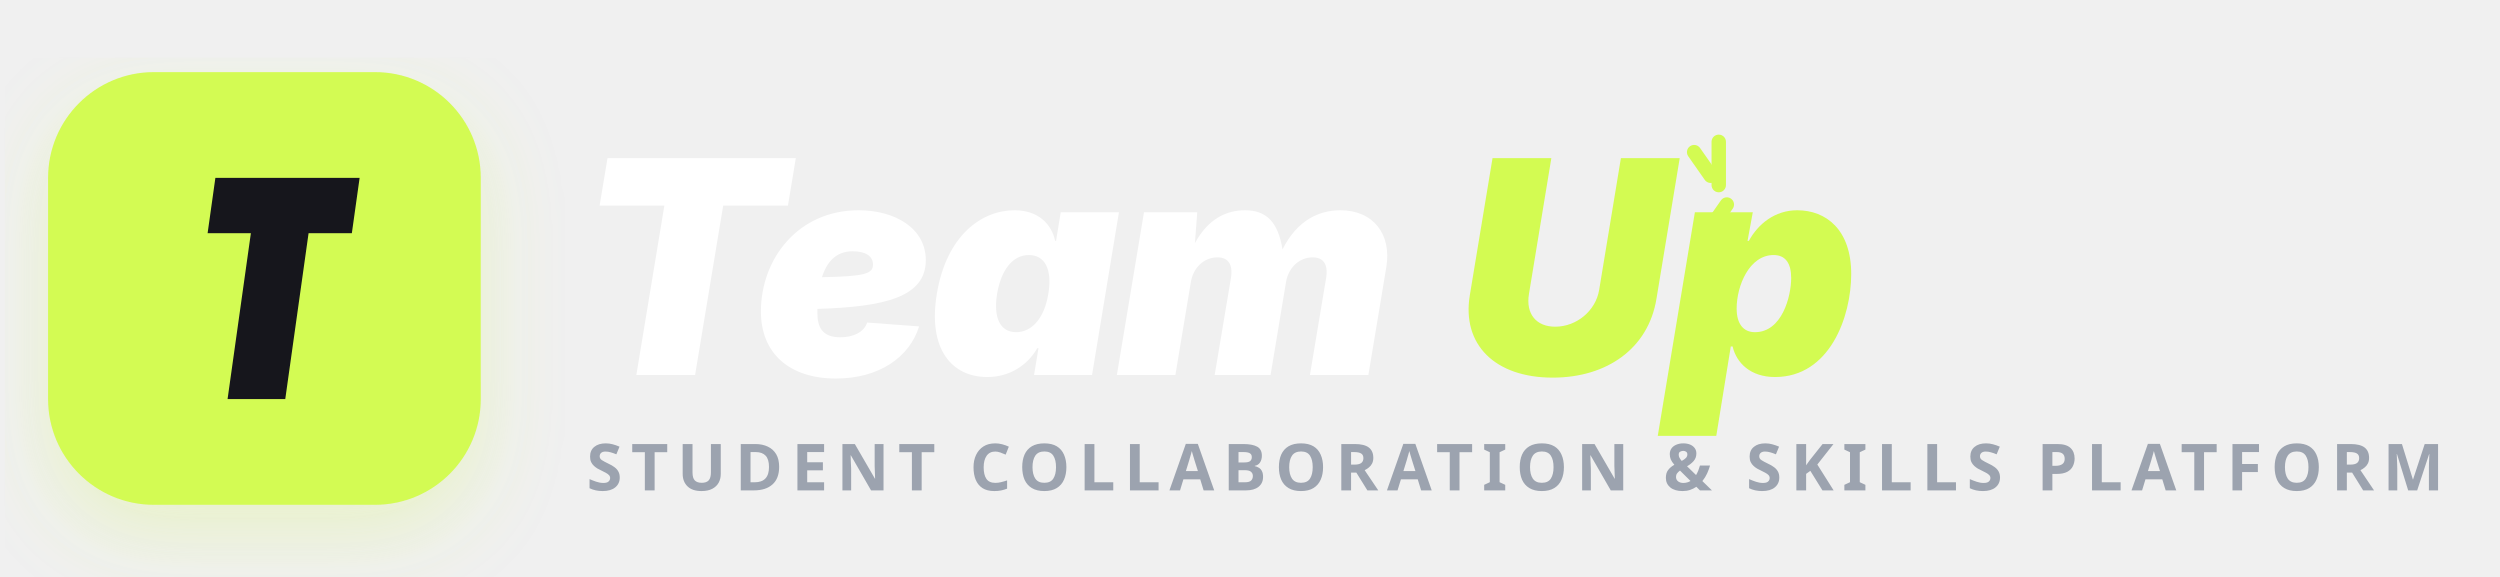
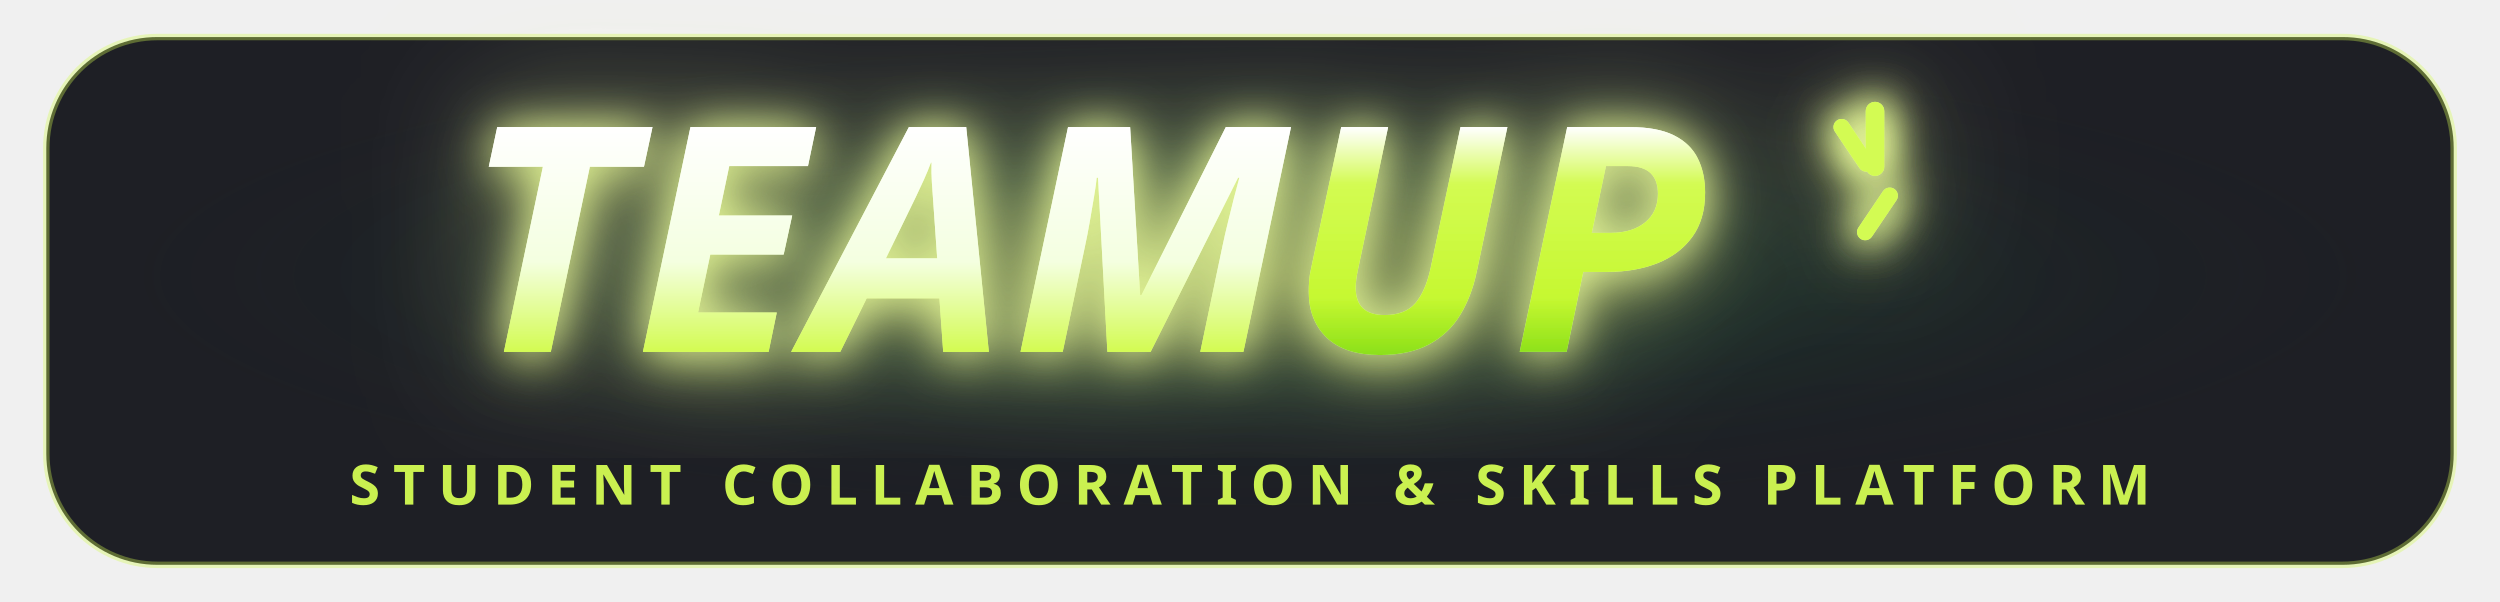
- <svg xmlns="http://www.w3.org/2000/svg" viewBox="0 0 520 120" width="520" height="120" fill="none">
+ <svg xmlns="http://www.w3.org/2000/svg" viewBox="0 0 540 130" width="540" height="130" fill="none">
  <defs>
-     <linearGradient id="grad-badge" x1="0" y1="0" x2="1" y2="1">
-       <stop offset="0%" stop-color="#d7ff54" />
-       <stop offset="100%" stop-color="#b8f2be" />
+     <filter id="teamup-neon-glow" x="-30%" y="-40%" width="160%" height="180%">
+       <feGaussianBlur in="SourceGraphic" stdDeviation="15" result="blurWide" />
+       <feColorMatrix type="matrix" values="         0 0 0 0 0.827         0 0 0 0 0.984         0 0 0 0 0.322         0 0 0 0.7 0" in="blurWide" result="glowWide" />
+       <feGaussianBlur in="SourceGraphic" stdDeviation="5" result="blurCore" />
+       <feColorMatrix type="matrix" values="         0 0 0 0 0.827         0 0 0 0 0.984         0 0 0 0 0.322         0 0 0 1 0" in="blurCore" result="glowCore" />
+       <feDropShadow dx="0" dy="4" stdDeviation="6" flood-color="#000000" flood-opacity="0.85" result="dropShadow" />
+       <feMerge>
+         <feMergeNode in="dropShadow" />
+         <feMergeNode in="glowWide" />
+         <feMergeNode in="glowCore" />
+         <feMergeNode in="SourceGraphic" />
+       </feMerge>
+     </filter>
+     <filter id="ray-glow" x="-50%" y="-50%" width="200%" height="200%">
+       <feGaussianBlur in="SourceGraphic" stdDeviation="4" result="blurRay" />
+       <feColorMatrix type="matrix" values="         0 0 0 0 0.827         0 0 0 0 0.984         0 0 0 0 0.322         0 0 0 0.95 0" in="blurRay" result="glowRay" />
+       <feMerge>
+         <feMergeNode in="glowRay" />
+         <feMergeNode in="SourceGraphic" />
+       </feMerge>
+     </filter>
+     <linearGradient id="team-text-grad" x1="0%" y1="0%" x2="0%" y2="100%">
+       <stop offset="0%" stop-color="#ffffff" />
+       <stop offset="60%" stop-color="#f4ffe0" />
+       <stop offset="100%" stop-color="#d3fb52" />
    </linearGradient>
-     <filter id="shadow" x="-10%" y="-10%" width="130%" height="130%">
-       <feDropShadow dx="0" dy="6" stdDeviation="8" flood-color="#d3fb52" flood-opacity="0.25" />
-     </filter>
+     <linearGradient id="up-text-grad" x1="0%" y1="0%" x2="0%" y2="100%">
+       <stop offset="0%" stop-color="#ffffff" />
+       <stop offset="25%" stop-color="#d3fb52" />
+       <stop offset="75%" stop-color="#c6f831" />
+       <stop offset="100%" stop-color="#8ce019" />
+     </linearGradient>
+     <linearGradient id="pill-line" x1="0%" y1="0%" x2="100%" y2="0%">
+       <stop offset="0%" stop-color="#d3fb52" stop-opacity="0.1" />
+       <stop offset="50%" stop-color="#d3fb52" stop-opacity="0.75" />
+       <stop offset="100%" stop-color="#d3fb52" stop-opacity="0.1" />
+     </linearGradient>
+     <radialGradient id="neon-flare" cx="50%" cy="45%" r="48%">
+       <stop offset="0%" stop-color="#d3fb52" stop-opacity="0.25" />
+       <stop offset="45%" stop-color="#15733f" stop-opacity="0.15" />
+       <stop offset="100%" stop-color="#14151c" stop-opacity="0" />
+     </radialGradient>
  </defs>
-   <g filter="url(#shadow)">
-     <rect x="10" y="15" width="90" height="90" rx="22" fill="#d3fb52" />
-     <path d="M43 38h30v11.5h-9v34.5h-12V49.5H43V38z" fill="#14151c" transform="skewX(-8) translate(7, -1)" />
+   <g transform="translate(10, 8)">
+     <rect x="0" y="0" width="520" height="114" rx="24" fill="#14151c" fill-opacity="0.95" stroke="#d3fb52" stroke-opacity="0.35" stroke-width="1.4" />
+     <rect x="2" y="2" width="516" height="110" rx="22" fill="url(#neon-flare)" />
+     <g filter="url(#teamup-neon-glow)">
+       <text x="90" y="68" font-family="'Barlow Condensed', 'Antonio', 'Impact', 'Arial Black', sans-serif" font-weight="900" font-style="italic" font-size="68" letter-spacing="1" fill="url(#team-text-grad)">
+         TEAM
+       </text>
+       <text x="268" y="68" font-family="'Barlow Condensed', 'Antonio', 'Impact', 'Arial Black', sans-serif" font-weight="900" font-style="italic" font-size="68" letter-spacing="1.5" fill="url(#up-text-grad)">
+         UP
+       </text>
+       <g transform="translate(382, 14)" filter="url(#ray-glow)">
+         <rect x="0" y="6" width="3.5" height="13" rx="1.75" fill="#d3fb52" transform="rotate(-34)" />
+         <rect x="11" y="0" width="4" height="16" rx="2" fill="#d3fb52" />
+         <rect x="23" y="6" width="3.5" height="13" rx="1.75" fill="#d3fb52" transform="rotate(34)" />
+       </g>
+     </g>
+     <line x1="60" y1="84" x2="460" y2="84" stroke="url(#pill-line)" stroke-width="1.5" />
+     <text x="260" y="101" text-anchor="middle" font-family="'DM Sans', 'Plus Jakarta Sans', sans-serif" font-weight="700" font-size="12" fill="#d3fb52" letter-spacing="2.8" opacity="0.95">
+       STUDENT COLLABORATION &amp; SKILLS PLATFORM
+     </text>
  </g>
-   <text x="120" y="78" font-family="'Barlow Condensed', 'Plus Jakarta Sans', -apple-system, sans-serif" font-weight="900" font-style="italic" font-size="62" letter-spacing="-1">
-     <tspan fill="#ffffff">Team</tspan>
-     <tspan fill="#d3fb52">Up</tspan>
-   </text>
-   <g transform="translate(348, 28)">
-     <rect x="0" y="4" width="3" height="9" rx="1.5" fill="#d3fb52" transform="rotate(-35)" />
-     <rect x="8" y="0" width="3" height="12" rx="1.5" fill="#d3fb52" />
-     <rect x="16" y="4" width="3" height="9" rx="1.5" fill="#d3fb52" transform="rotate(35)" />
-   </g>
-   <text x="122" y="102" font-family="'DM Sans', 'Plus Jakarta Sans', sans-serif" font-weight="600" font-size="13.5" fill="#9ca3af" letter-spacing="1.8">
-     STUDENT COLLABORATION &amp; SKILLS PLATFORM
-   </text>
</svg>
